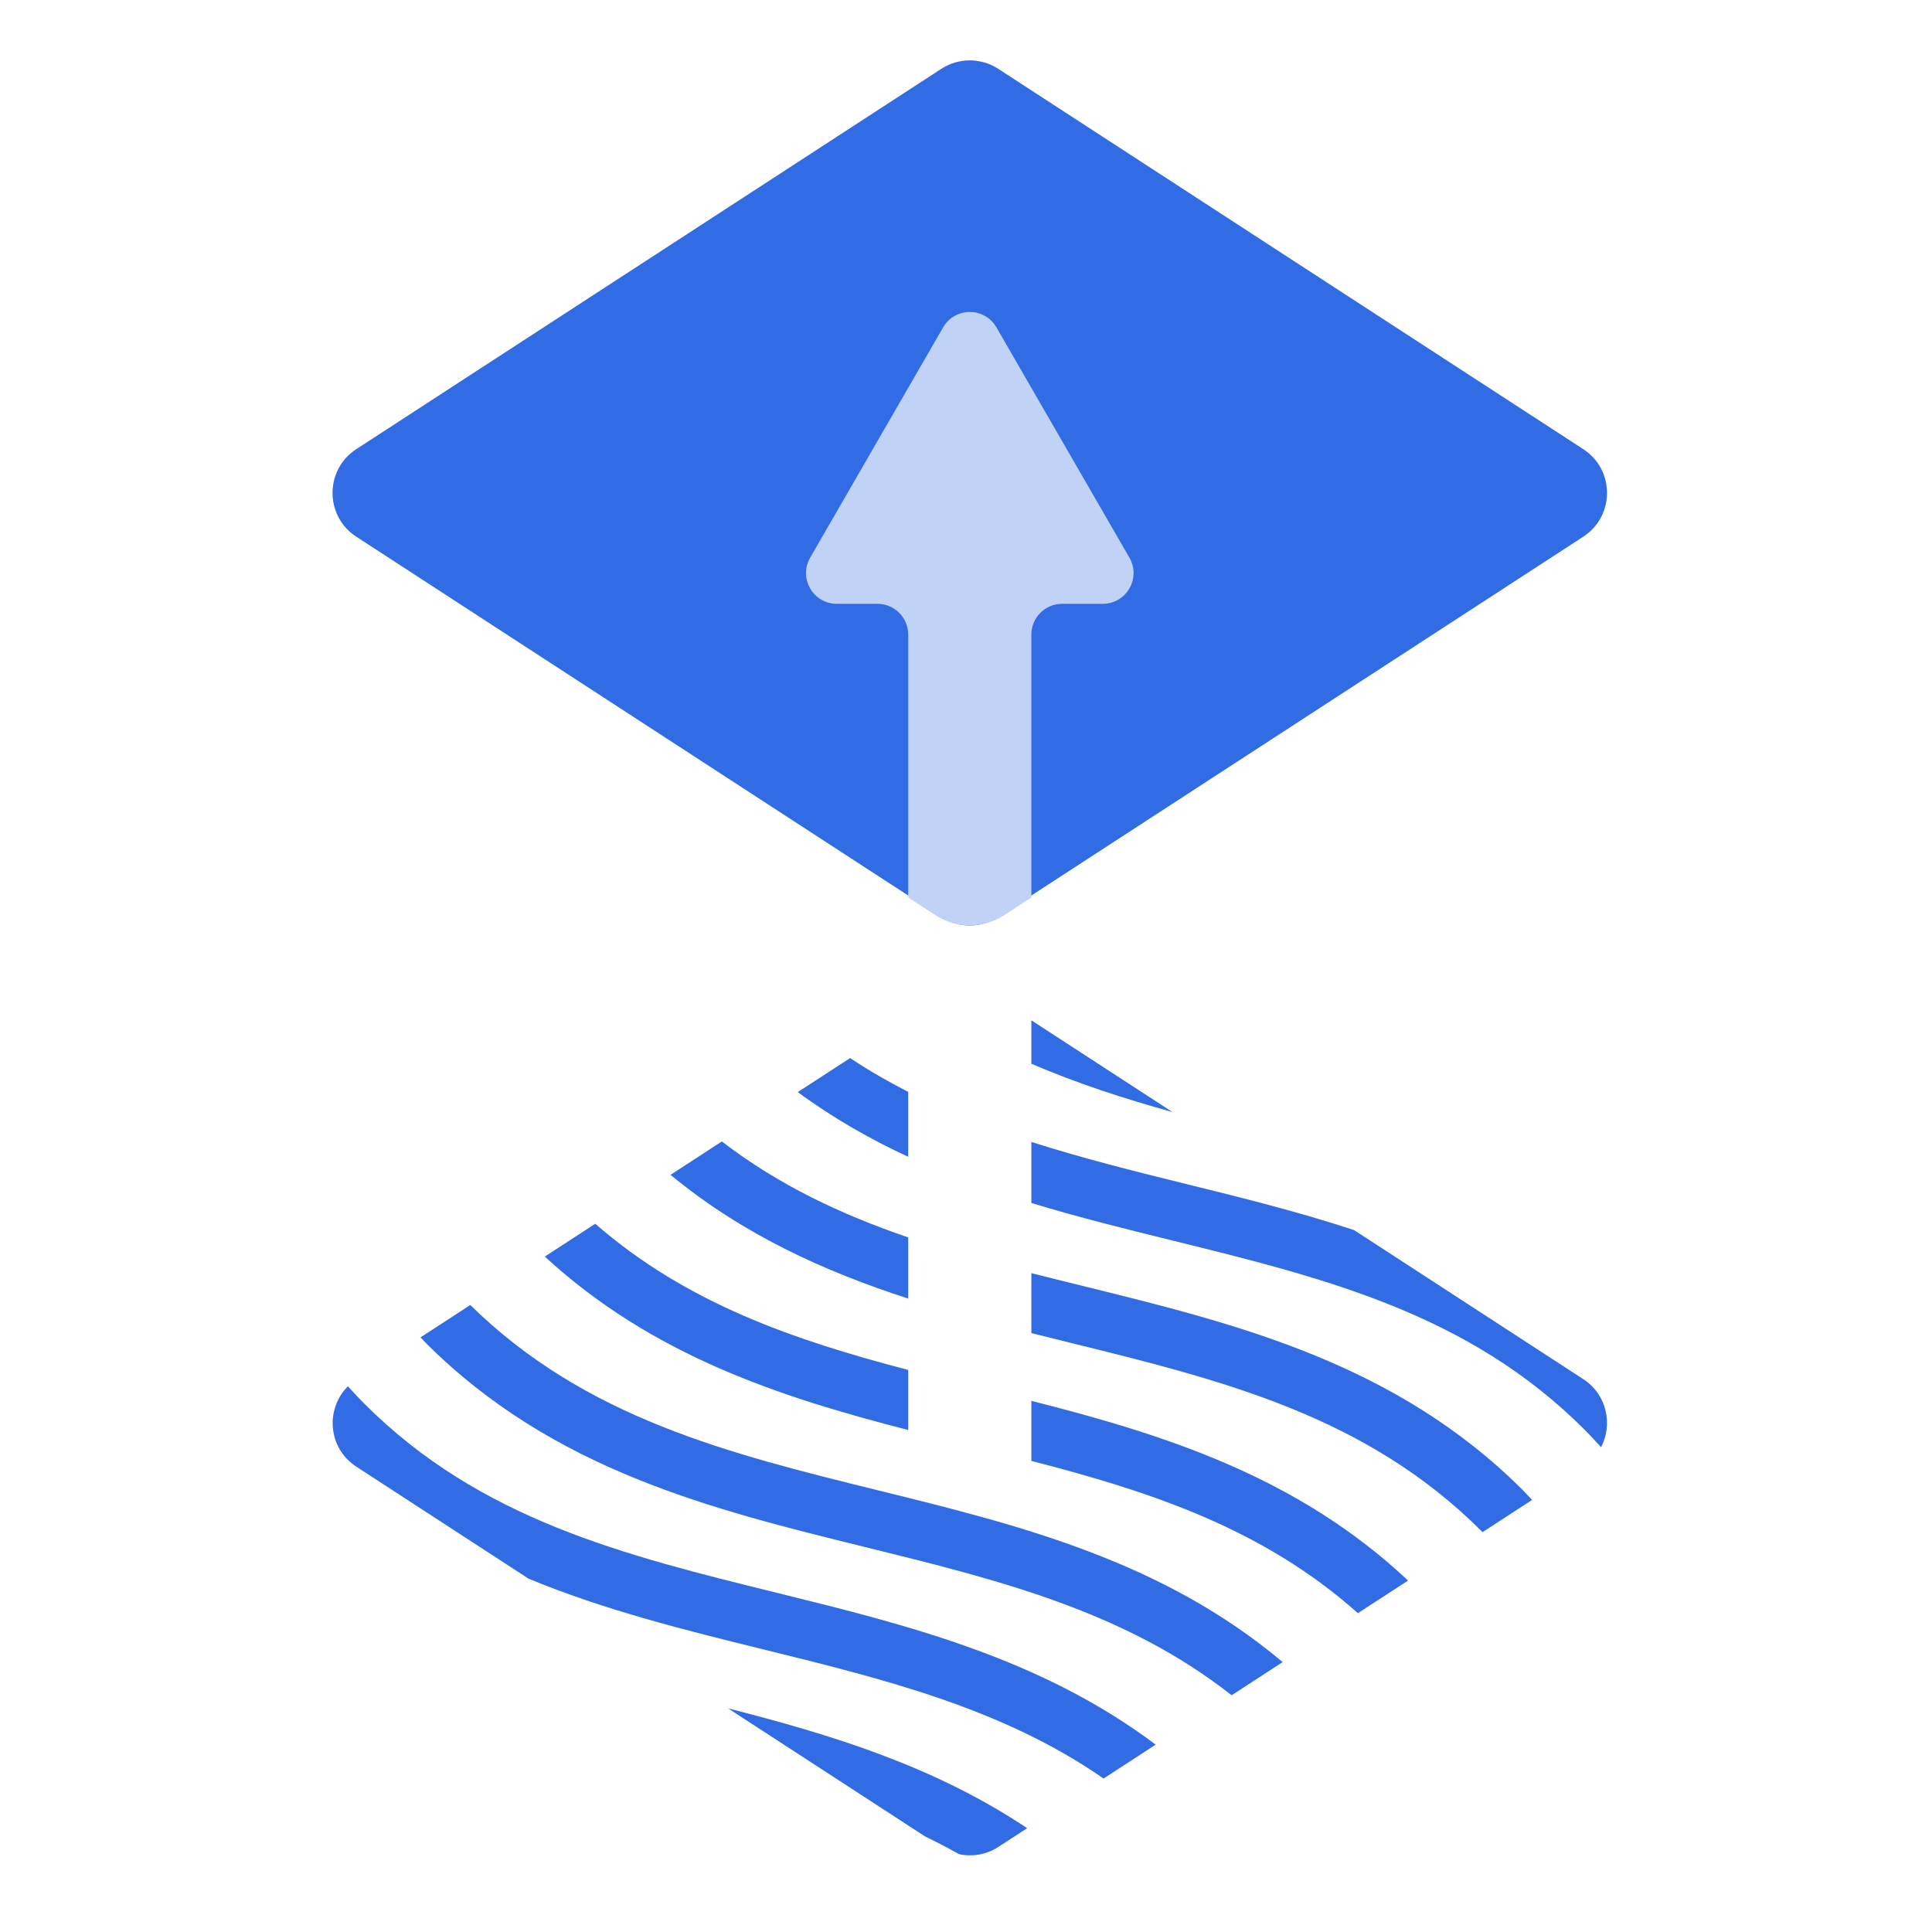
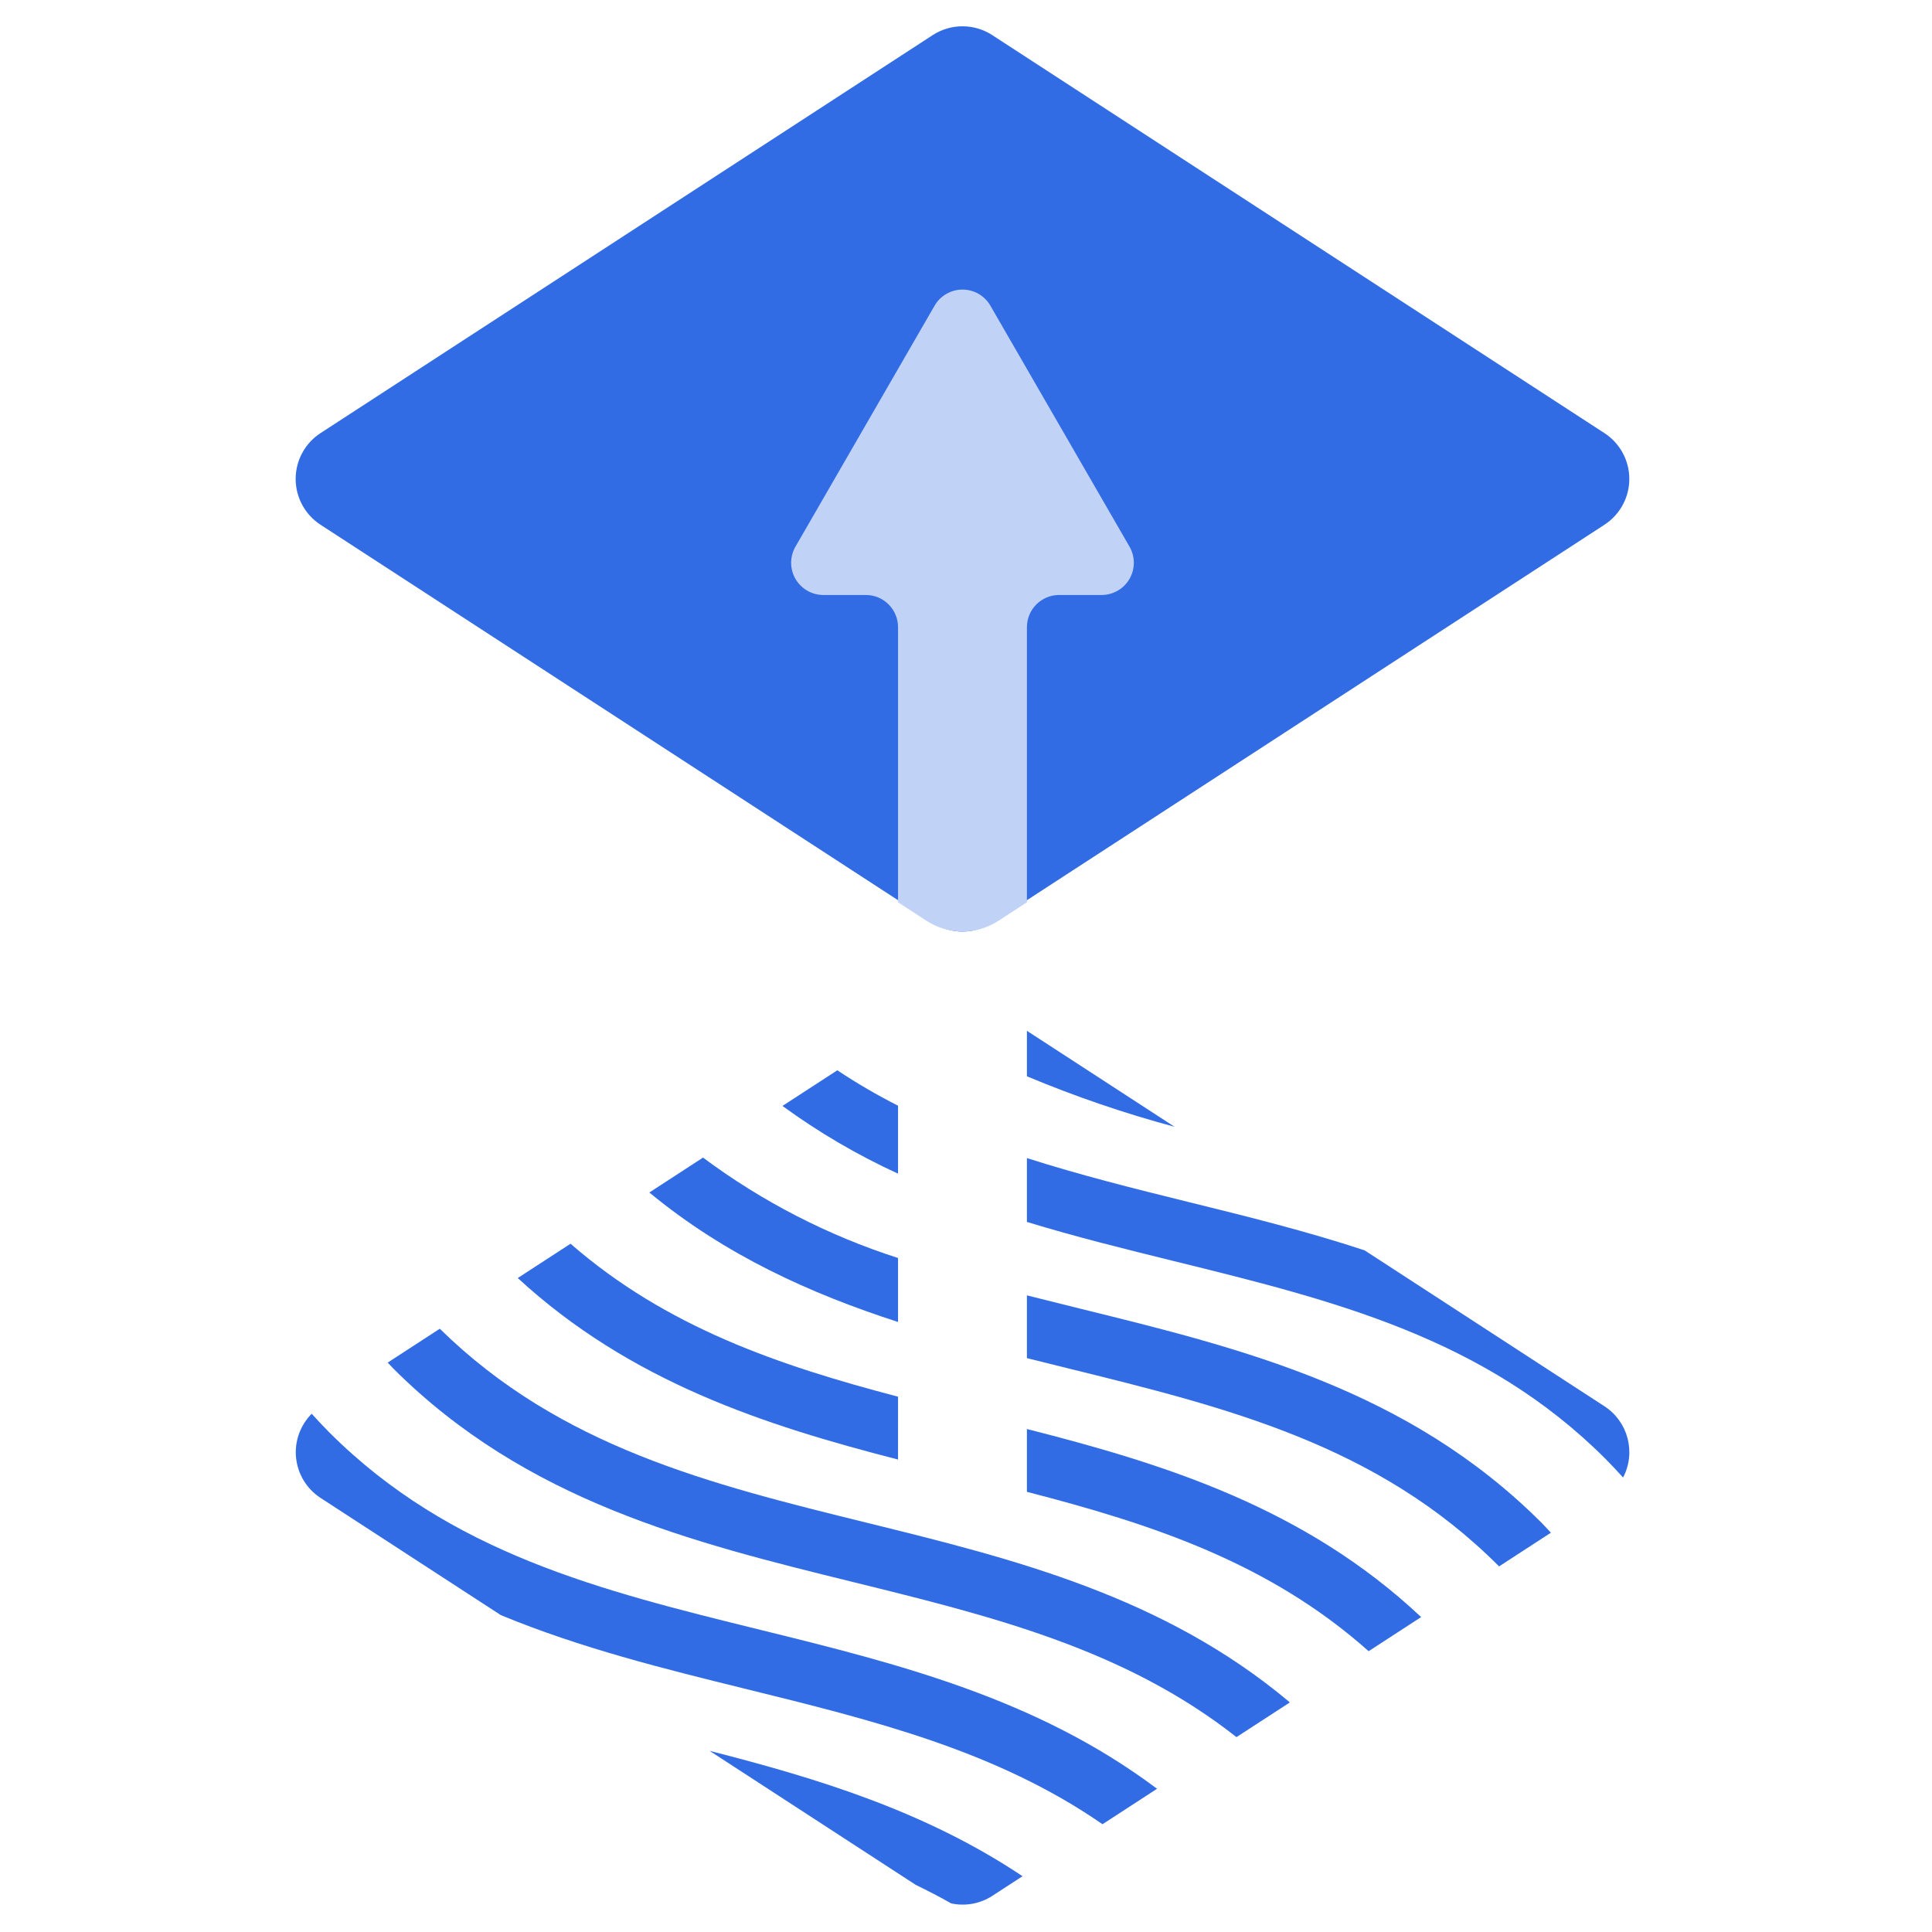
- <svg xmlns="http://www.w3.org/2000/svg" width="64px" height="64px" viewBox="0 0 64 64" version="1.1">
-   <g id="flux-icon" stroke="none" stroke-width="1" fill="none" fill-rule="evenodd">
-     <g id="Group" transform="translate(11, 2)">
-       <path d="M0.803,15.779 C-0.246,15.097 -0.246,13.56 0.803,12.878 L20.182,0.28 C20.755,-0.093 21.494,-0.093 22.068,0.28 L41.447,12.878 C42.497,13.56 42.497,15.097 41.447,15.779 L22.068,28.378 C21.494,28.751 20.755,28.751 20.182,28.378 L0.803,15.779 Z" id="Fill-1" fill="#326CE5" />
-       <path d="M24.185,18.002 L25.529,18.002 C26.315,18.002 26.806,17.152 26.413,16.473 L22.008,8.844 C21.616,8.165 20.635,8.165 20.242,8.844 L15.838,16.473 C15.445,17.152 15.936,18.002 16.721,18.002 L18.066,18.002 C18.629,18.002 19.085,18.459 19.085,19.022 L19.085,27.73 L19.987,28.317 C20.679,28.767 21.571,28.767 22.263,28.317 L23.165,27.73 L23.165,19.022 C23.165,18.459 23.621,18.002 24.185,18.002" id="Fill-3" fill="#C1D2F7" />
-       <path d="M27.839,34.838 L23.165,31.799 L23.165,33.239 C24.69,33.892 26.259,34.401 27.839,34.838" id="Fill-5" fill="#326CE5" />
-       <path d="M23.165,35.828 L23.165,37.85 C24.709,38.321 26.272,38.708 27.819,39.089 C32.871,40.335 37.642,41.511 41.478,45.348 C41.673,45.542 41.856,45.741 42.037,45.94 C42.431,45.188 42.234,44.196 41.447,43.685 L33.856,38.749 C32.013,38.141 30.136,37.676 28.281,37.219 C26.531,36.787 24.82,36.357 23.165,35.828" id="Fill-7" fill="#326CE5" />
-       <path d="M19.085,34.17 C18.43,33.832 17.785,33.469 17.163,33.049 L15.427,34.177 C16.598,35.038 17.824,35.736 19.085,36.321 L19.085,34.17 Z" id="Fill-9" fill="#326CE5" />
-       <path d="M24.894,40.605 C24.314,40.462 23.737,40.32 23.165,40.174 L23.165,42.16 C23.589,42.267 24.011,42.372 24.433,42.476 C29.484,43.721 34.255,44.897 38.092,48.734 C38.099,48.741 38.105,48.747 38.111,48.754 L39.752,47.687 C39.652,47.582 39.558,47.475 39.455,47.372 C35.238,43.155 29.979,41.859 24.894,40.605" id="Fill-11" fill="#326CE5" />
-       <path d="M19.085,38.991 C16.89,38.239 14.81,37.271 12.912,35.812 L11.212,36.918 C13.629,38.911 16.319,40.12 19.085,41.017 L19.085,38.991 Z" id="Fill-13" fill="#326CE5" />
-       <path d="M19.085,43.381 C15.307,42.391 11.754,41.182 8.718,38.539 L7.047,39.625 C10.613,42.91 14.854,44.283 19.085,45.371 L19.085,43.381 Z" id="Fill-15" fill="#326CE5" />
-       <path d="M23.165,46.394 C27.118,47.414 30.834,48.634 33.982,51.438 L35.644,50.358 C31.965,46.9 27.551,45.519 23.165,44.405 L23.165,46.394 Z" id="Fill-17" fill="#326CE5" />
-       <path d="M4.579,41.23 L2.93,42.302 C2.988,42.361 3.04,42.423 3.1,42.482 C7.316,46.699 12.574,47.995 17.66,49.249 C22.064,50.334 26.254,51.369 29.799,54.158 L31.489,53.059 C27.496,49.697 22.739,48.516 18.121,47.378 C13.121,46.145 8.396,44.976 4.579,41.23" id="Fill-19" fill="#326CE5" />
-       <path d="M1.076,44.506 C0.883,44.314 0.703,44.118 0.524,43.922 C-0.228,44.675 -0.139,45.973 0.803,46.585 L6.51,50.296 C9.035,51.341 11.677,51.995 14.274,52.635 C18.328,53.634 22.202,54.592 25.558,56.916 L27.283,55.793 C23.468,52.925 19.04,51.826 14.735,50.764 C9.684,49.519 4.913,48.343 1.076,44.506" id="Fill-21" fill="#326CE5" />
-       <path d="M19.644,58.834 C20.024,59.019 20.4,59.213 20.769,59.422 C21.209,59.515 21.677,59.438 22.068,59.184 L23.026,58.561 C19.949,56.504 16.529,55.461 13.12,54.593 L19.644,58.834 Z" id="Fill-23" fill="#326CE5" />
-     </g>
-   </g>
+ <svg xmlns="http://www.w3.org/2000/svg" id="Layer_1" data-name="Layer 1" viewBox="0 0 360 360">
+   <defs>
+     <style>.cls-1{fill:#326ce5;}.cls-2{fill:#c1d2f7;}.cls-3{fill:none;}</style>
+   </defs>
+   <path class="cls-1" d="M59.724,97.778a10.183,10.183,0,0,1,0-17.074L173.794,6.544a10.183,10.183,0,0,1,11.1,0L298.965,80.705a10.182,10.182,0,0,1,0,17.074L184.894,171.939a10.183,10.183,0,0,1-11.1,0Z" />
+   <path class="cls-2" d="M197.356,110.866h7.913a6.003,6.003,0,0,0,5.199-9.005L184.544,56.959a6.004,6.004,0,0,0-10.398,0l-25.924,44.902a6.003,6.003,0,0,0,5.199,9.005h7.913a6.003,6.003,0,0,1,6.003,6.003h0V168.126l5.31,3.453a12.287,12.287,0,0,0,13.394,0l5.311-3.453V116.869a6.003,6.003,0,0,1,6.003-6.003Z" />
+   <path class="cls-3" d="M173.793,353.271a10.128,10.128,0,0,0,3.456,1.402c-2.175-1.231-4.387-2.374-6.623-3.46Z" />
+   <path class="cls-3" d="M167.337,192.076l-11.316,7.357a110.993,110.993,0,0,0,11.316,6.6Z" />
+   <path class="cls-3" d="M191.352,215.792c9.739,3.115,19.813,5.649,30.11,8.187,10.92,2.692,21.974,5.427,32.818,9.008l-35.416-23.025a215.881,215.881,0,0,1-27.512-9.41Z" />
+   <path class="cls-3" d="M191.352,277.983v.586c0,2.569-2.688,4.652-6.003,4.652H173.34c-3.315,0-6.003-2.083-6.003-4.652v-6.605c-24.905-6.402-49.873-14.485-70.859-33.821L81.948,247.589c22.468,22.051,50.279,28.933,79.714,36.189,27.179,6.699,55.181,13.651,78.686,33.442l14.679-9.543C236.496,291.172,214.618,283.989,191.352,277.983Z" />
+   <path class="cls-3" d="M93.315,300.95l38.908,25.295c20.064,5.113,40.2,11.248,58.311,23.36l14.9-9.687c-19.752-13.672-42.55-19.313-66.419-25.197C123.728,310.954,108.18,307.105,93.315,300.95Z" />
+   <path class="cls-3" d="M167.337,218.696a124.32,124.32,0,0,1-21.534-12.62l-14.805,9.625a124.541,124.541,0,0,0,36.339,18.708Z" />
+   <path class="cls-3" d="M218.747,234.99c-9.106-2.245-18.304-4.524-27.395-7.299v13.682q5.051,1.285,10.177,2.538c29.934,7.378,60.888,15.009,85.708,39.829.61.61,1.163,1.24,1.752,1.857l9.974-6.484a10.104,10.104,0,0,0,3.475-3.799c-1.066-1.173-2.144-2.341-3.289-3.486C276.564,249.242,248.48,242.319,218.747,234.99Z" />
+   <path class="cls-3" d="M198.814,254.923q-3.722-.917-7.462-1.855v13.21c25.817,6.562,51.803,14.688,73.455,35.041l14.521-9.441c-.039-.039-.073-.079-.111-.118C256.632,269.175,228.547,262.251,198.814,254.923Z" />
+   <path class="cls-3" d="M167.337,246.336c-16.28-5.278-32.118-12.397-46.344-24.131l-14.682,9.545c17.87,15.557,38.784,22.673,61.026,28.501Z" />
+   <path class="cls-3" d="M73.24,254.96c-.348-.348-.658-.709-1-1.06l-12.515,8.136a10.165,10.165,0,0,0-1.644,1.397c1.053,1.157,2.116,2.31,3.245,3.44,22.585,22.585,50.67,29.508,80.403,36.837,25.343,6.247,51.401,12.717,73.865,29.603l14.806-9.626c-20.864-16.42-45.53-22.509-71.453-28.898C129.014,287.41,98.06,279.78,73.24,254.96Z" />
+   <path class="cls-1" d="M218.864,209.962l-27.512-17.886v8.476A215.88,215.88,0,0,0,218.864,209.962Z" />
+   <path class="cls-1" d="M191.352,215.792v11.899c9.091,2.775,18.288,5.054,27.395,7.299,29.733,7.329,57.817,14.252,80.403,36.838,1.145,1.145,2.222,2.314,3.289,3.486a10.193,10.193,0,0,0-3.475-13.277l-44.683-29.05c-10.844-3.581-21.898-6.317-32.818-9.008C211.165,221.44,201.091,218.907,191.352,215.792Z" />
+   <path class="cls-1" d="M167.337,206.032a110.993,110.993,0,0,1-11.316-6.6l-10.218,6.643a124.319,124.319,0,0,0,21.534,12.62Z" />
+   <path class="cls-1" d="M201.529,243.911q-5.125-1.264-10.177-2.538v11.695q3.737.938,7.462,1.855c29.734,7.329,57.818,14.252,80.403,36.837.039.039.073.079.111.118l9.66-6.281c-.589-.617-1.142-1.247-1.752-1.857C262.417,258.92,231.463,251.29,201.529,243.911Z" />
+   <path class="cls-1" d="M167.337,234.409a124.541,124.541,0,0,1-36.339-18.708l-10.005,6.504c14.226,11.734,30.064,18.853,46.344,24.131Z" />
+   <path class="cls-1" d="M167.337,260.251c-22.241-5.828-43.156-12.943-61.026-28.501l-9.834,6.393c20.987,19.336,45.954,27.419,70.859,33.821Z" />
+   <path class="cls-1" d="M191.352,277.983c23.265,6.005,45.144,13.189,63.675,29.693l9.78-6.358c-21.652-20.352-47.638-28.479-73.455-35.041Z" />
+   <path class="cls-1" d="M81.948,247.589,72.241,253.9c.341.35.652.712 1,1.06,24.82,24.82,55.773,32.45,85.707,39.829,25.923,6.389,50.589,12.478,71.453,28.898l9.948-6.467c-23.505-19.791-51.507-26.744-78.686-33.442C132.227,276.522,104.416,269.64,81.948,247.589Z" />
+   <path class="cls-1" d="M61.327,266.873c-1.13-1.13-2.192-2.283-3.245-3.44a10.154,10.154,0,0,0,1.644,15.68l33.589,21.837c14.866,6.155,30.414,10.004,45.701,13.772,23.868,5.884,46.667,11.525,66.419,25.197l10.161-6.606c-22.463-16.886-48.522-23.356-73.864-29.603C111.997,296.382,83.912,289.458,61.327,266.873Z" />
+   <path class="cls-1" d="M170.627,351.213c2.235,1.086,4.447,2.229,6.623,3.46a10.16,10.16,0,0,0,7.645-1.402l5.639-3.666c-18.111-12.113-38.247-18.247-58.311-23.36Z" />
</svg>
